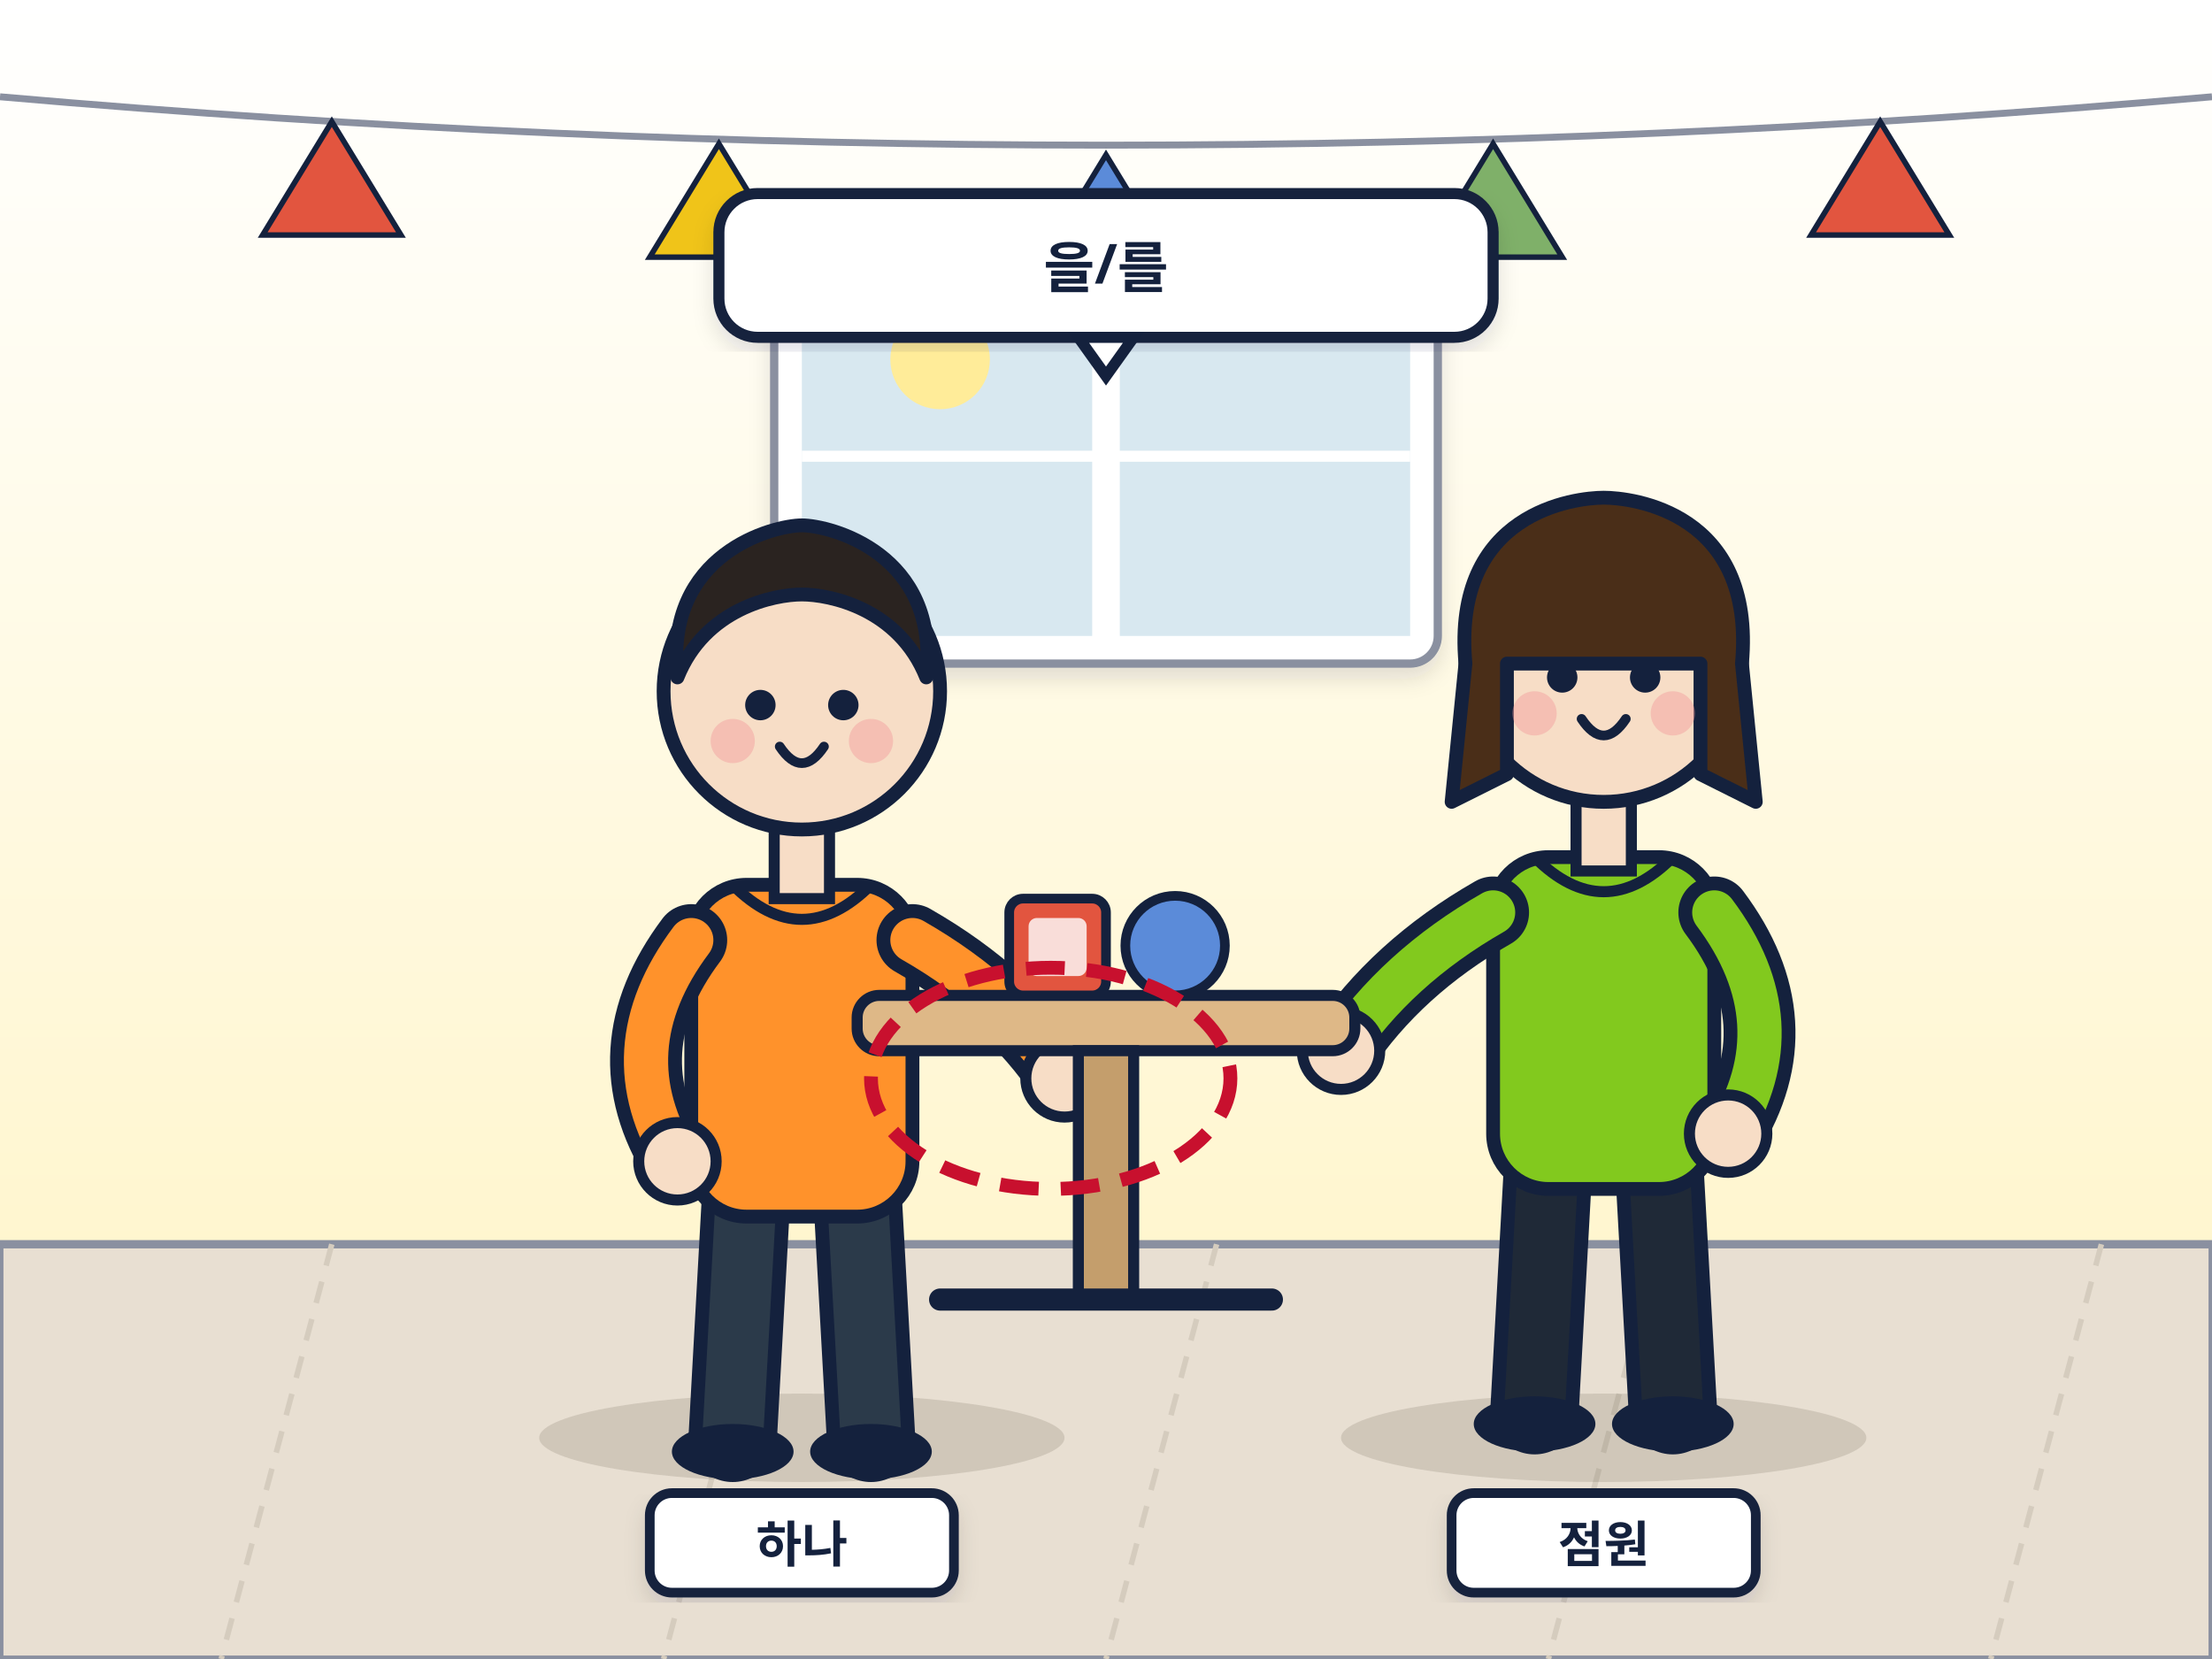
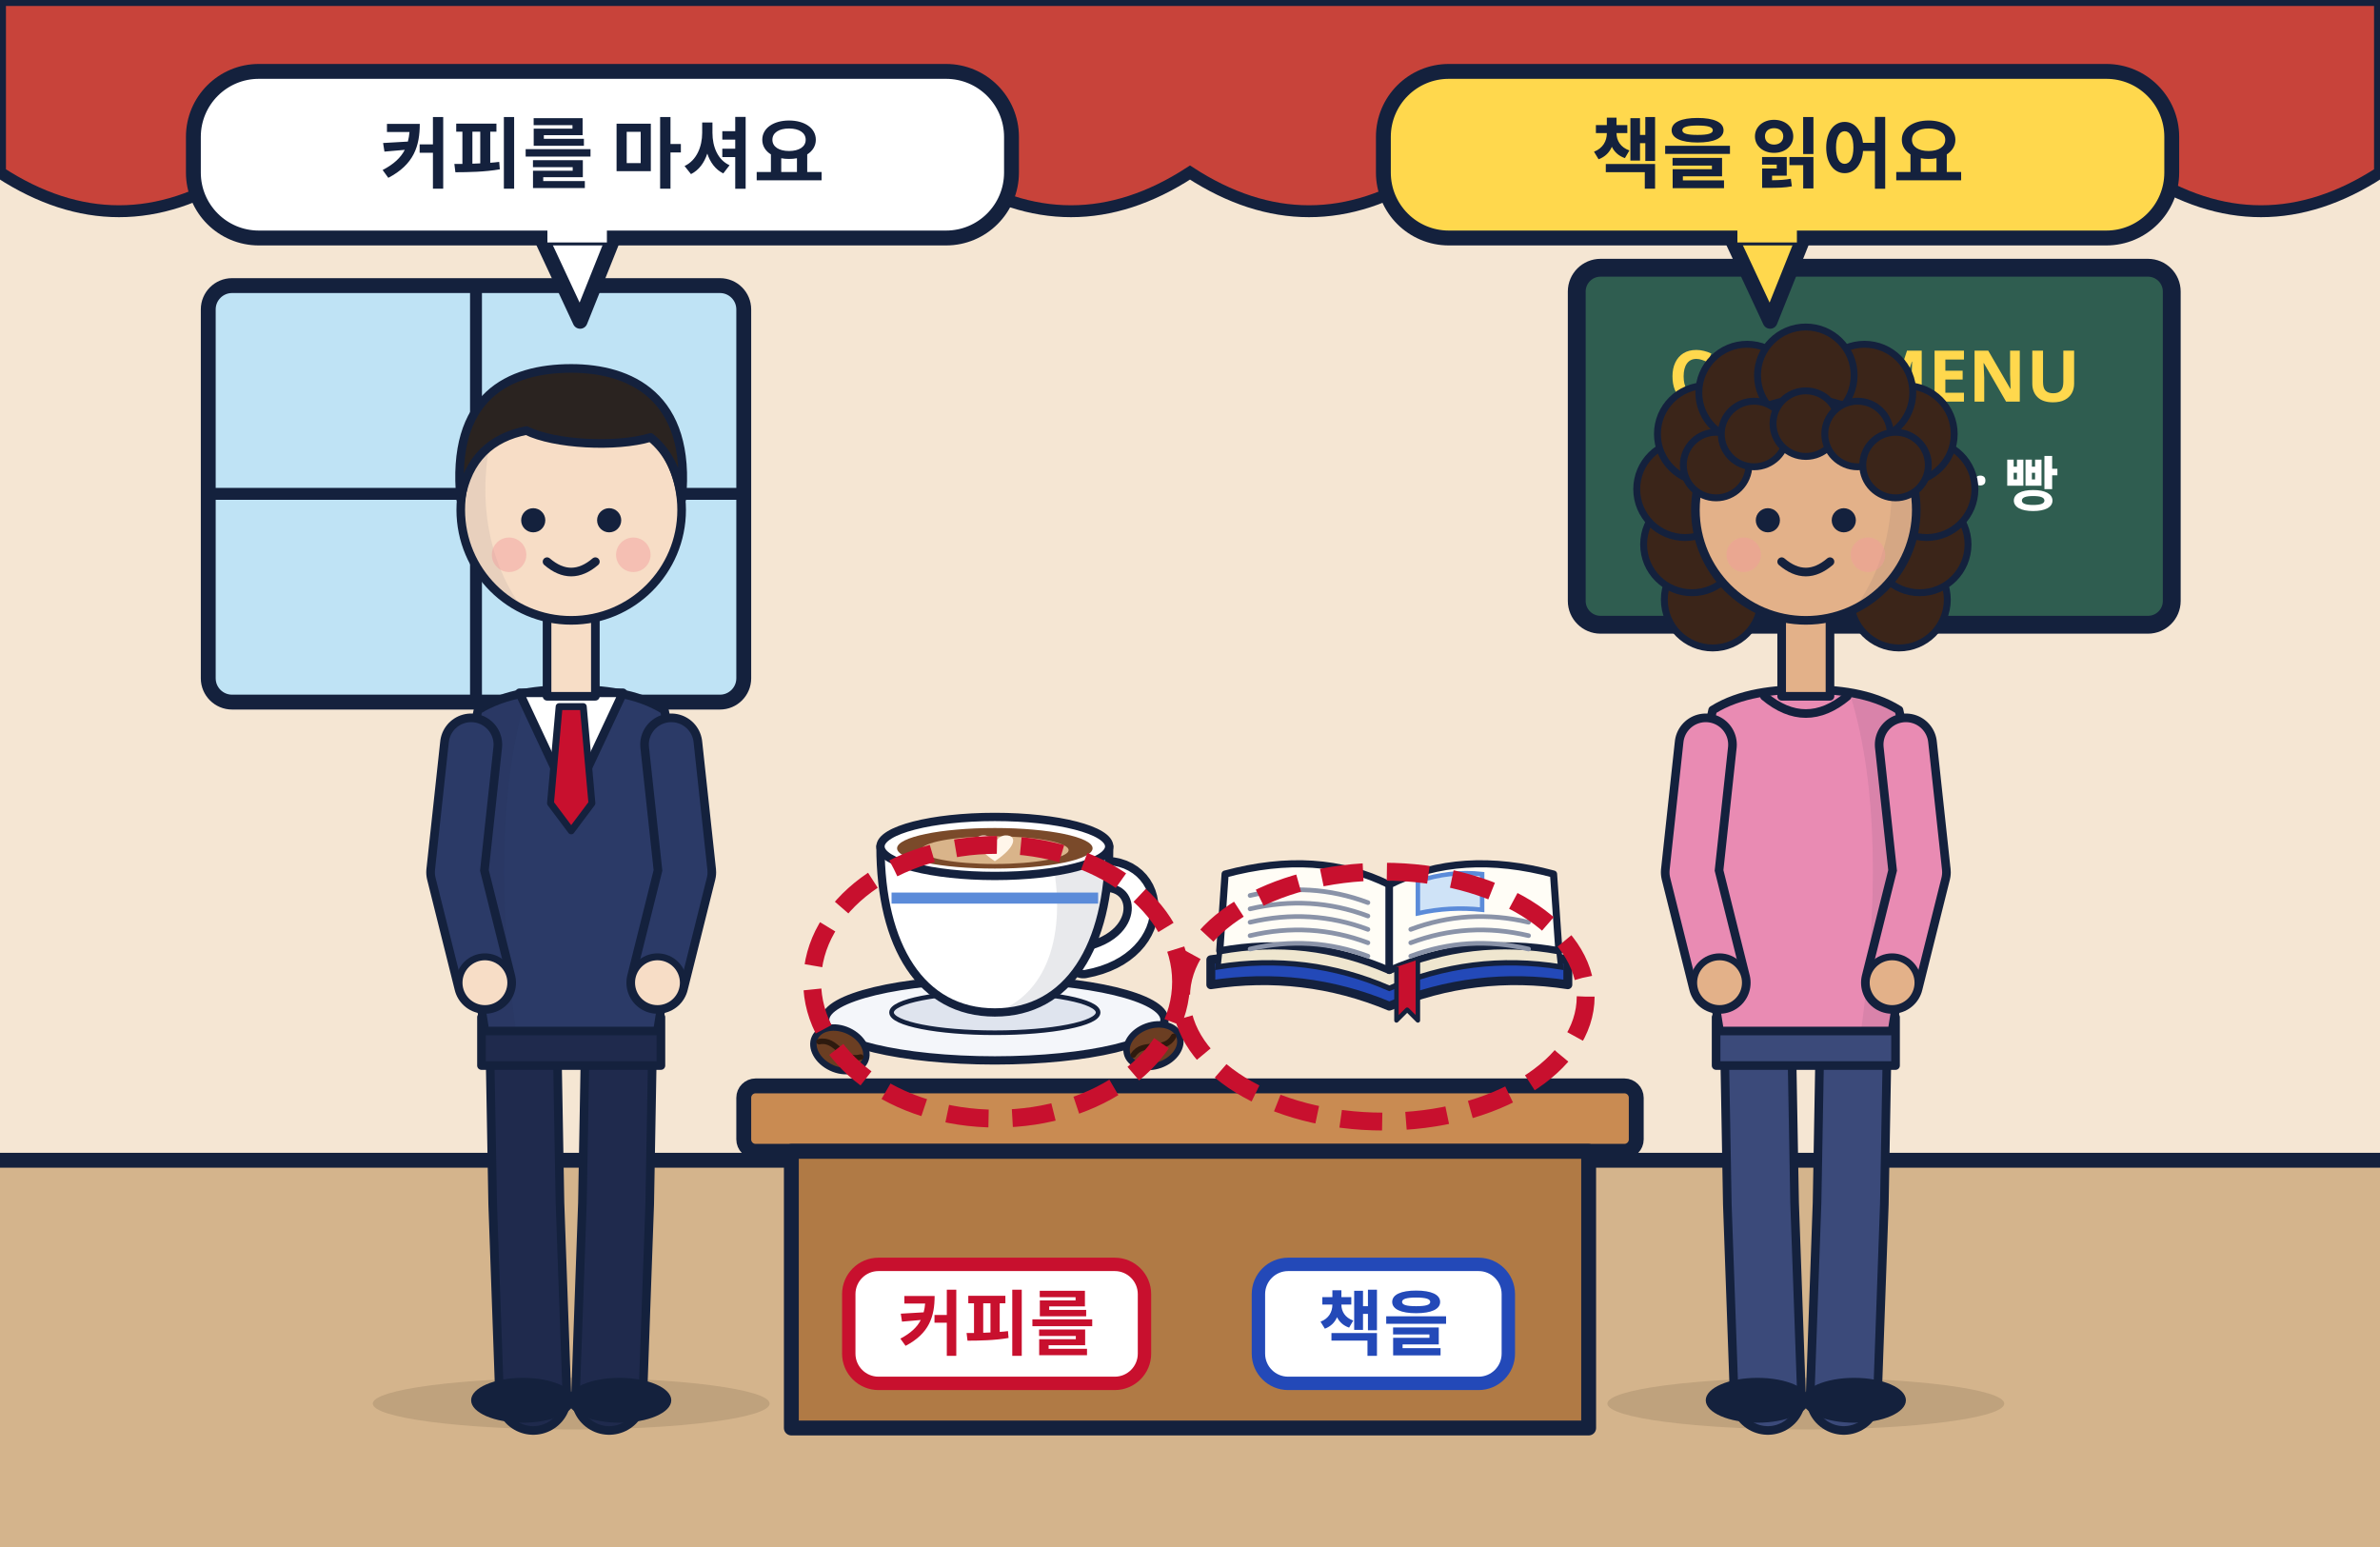
- <svg xmlns="http://www.w3.org/2000/svg" viewBox="0 0 800 600">
-   <defs>
-     <linearGradient id="bgGrad06" x1="0" y1="0" x2="0" y2="1">
-       <stop offset="0%" stop-color="#ffffff" />
-       <stop offset="100%" stop-color="#fff3bf" />
-     </linearGradient>
-     <filter id="shadow06" x="-10%" y="-10%" width="120%" height="120%">
-       <feDropShadow dx="0" dy="4" stdDeviation="4" flood-color="#14213d" flood-opacity="0.12" />
-     </filter>
-   </defs>
-   <g class="bg" data-bg="bakery">
-     <rect width="800" height="600" fill="url(#bgGrad06)" />
-     <path d="M0 450 L800 450 L800 600 L0 600 Z" fill="#e8dfd2" stroke="#8a90a0" stroke-width="2.5" />
-     <path d="M0 450 L800 450" stroke="#8a90a0" stroke-width="3" />
-     <path d="M120 450 L80 600 M280 450 L240 600 M440 450 L400 600 M600 450 L560 600 M760 450 L720 600" stroke="#d5ccbe" stroke-width="2" stroke-dasharray="8 6" />
-     <path d="M0 35 Q400 70 800 35" fill="none" stroke="#8a90a0" stroke-width="2.5" />
-     <polygon points="120,44 145,85 95,85" fill="#e2553f" stroke="#14213d" stroke-width="2" />
-     <polygon points="260,52 285,93 235,93" fill="#f0c419" stroke="#14213d" stroke-width="2" />
-     <polygon points="400,56 425,97 375,97" fill="#5b8bd9" stroke="#14213d" stroke-width="2" />
-     <polygon points="540,52 565,93 515,93" fill="#7fb069" stroke="#14213d" stroke-width="2" />
-     <polygon points="680,44 705,85 655,85" fill="#e2553f" stroke="#14213d" stroke-width="2" />
-     <rect x="280" y="90" width="240" height="150" rx="10" fill="#ffffff" stroke="#8a90a0" stroke-width="3" filter="url(#shadow06)" />
-     <rect x="290" y="100" width="105" height="130" fill="#d8e8f0" />
-     <rect x="405" y="100" width="105" height="130" fill="#d8e8f0" />
-     <path d="M290 165 H510 M400 100 V230" stroke="#ffffff" stroke-width="4" />
-     <circle cx="340" cy="130" r="18" fill="#ffec99" />
+ <svg xmlns="http://www.w3.org/2000/svg" viewBox="0 0 800 520">
+   <rect width="800" height="520" fill="#f5e6d3" />
+   <rect y="390" width="800" height="130" fill="#d4b48c" />
+   <path d="M0 390 H800" stroke="#14213d" stroke-width="5" />
+   <path d="M0 0 H800 V58 Q760 84 720 58 Q680 84 640 58 Q600 84 560 58 Q520 84 480 58 Q440 84 400 58 Q360 84 320 58 Q280 84 240 58 Q200 84 160 58 Q120 84 80 58 Q40 84 0 58 Z" fill="#c8433a" stroke="#14213d" stroke-width="4" />
+   <rect x="70" y="96" width="180" height="140" rx="8" fill="#bfe3f5" stroke="#14213d" stroke-width="5" />
+   <path d="M160 96 V236 M70 166 H250" stroke="#14213d" stroke-width="4" />
+   <rect x="530" y="90" width="200" height="120" rx="8" fill="#2f5d50" stroke="#14213d" stroke-width="6" />
+   <text x="630" y="135" font-size="24" font-weight="900" fill="#ffd84d" text-anchor="middle" font-family="'Noto Sans KR',sans-serif">CAFE MENU</text>
+   <text x="630" y="170" font-size="20" font-weight="800" fill="#fff" text-anchor="middle" font-family="'Noto Sans KR',sans-serif">커피 · 주스 · 빵</text>
+   <ellipse cx="192.0" cy="471.8" rx="66.7" ry="8.7" fill="#3a3020" opacity="0.14" />
+   <g class="fig" transform="translate(105 96) scale(0.58)">
+     <g transform="translate(300 0) scale(-1 1)">
+       <path d="M122 420 L124 532 L128 644" fill="none" stroke="#14213d" stroke-width="44" stroke-linecap="round" stroke-linejoin="round" />
+       <path d="M122 420 L124 532 L128 644" fill="none" stroke="#1f2a4d" stroke-width="34" stroke-linecap="round" stroke-linejoin="round" />
+       <ellipse cx="122" cy="646" rx="30" ry="13" fill="#14213d" />
+       <path d="M178 420 L176 532 L172 644" fill="none" stroke="#14213d" stroke-width="44" stroke-linecap="round" stroke-linejoin="round" />
+       <path d="M178 420 L176 532 L172 644" fill="none" stroke="#1f2a4d" stroke-width="34" stroke-linecap="round" stroke-linejoin="round" />
+       <ellipse cx="178" cy="646" rx="30" ry="13" fill="#14213d" />
+       <path d="M98 424 H202 V452 H98 Z" fill="#1f2a4d" stroke="#14213d" stroke-width="5" stroke-linejoin="round" />
+       <g transform="translate(150 236) scale(1) translate(-150 -236)" />
+       <g transform="translate(150 236) scale(1) translate(-150 -236)">
+         <path d="M96 246 C112 236 132 234 150 234 C168 234 188 236 204 246 C214 290 212 360 200 432 L100 432 C88 360 86 290 96 246 Z" fill="#2b3a67" stroke="#14213d" stroke-width="5" stroke-linejoin="round" stroke-linecap="round" />
+         <path d="M176 238 C190 240 200 243 204 246 C214 290 212 360 200 432 L182 432 C192 360 192 290 176 238 Z" fill="#14213d" opacity="0.08" />
+         <path d="M120 236 L150 300 L180 236 Z" fill="#fff" stroke="#14213d" stroke-width="5" stroke-linejoin="round" />
+         <path d="M143 244 H157 L162 300 L150 316 L138 300 Z" fill="#c8102e" stroke="#14213d" stroke-width="4" stroke-linejoin="round" />
+       </g>
+       <g transform="translate(150 236) scale(1) translate(-150 -236)">
+         <rect x="136" y="186" width="28" height="52" fill="#f7ddc6" stroke="#14213d" stroke-width="5" stroke-linejoin="round" stroke-linecap="round" />
+         <circle cx="150" cy="130" r="64" fill="#f7ddc6" stroke="#14213d" stroke-width="5" stroke-linejoin="round" stroke-linecap="round" />
+         <path d="M196 86 C222 120 214 172 176 190 C200 160 204 120 196 86 Z" fill="#14213d" opacity="0.07" />
+         <path d="M86 124 C80 64 116 48 150 48 C186 48 220 64 214 124 C210 100 196 88 176 84 C160 92 124 94 104 88 C94 96 88 108 86 124 Z" fill="#2a2320" stroke="#14213d" stroke-width="5" stroke-linejoin="round" />
+         <circle cx="128" cy="136" r="7" fill="#14213d" />
+         <circle cx="172" cy="136" r="7" fill="#14213d" />
+         <circle cx="114" cy="156" r="10" fill="#f19c9c" opacity="0.45" />
+         <circle cx="186" cy="156" r="10" fill="#f19c9c" opacity="0.45" />
+         <path d="M136 160 Q150 172 164 160" fill="none" stroke="#14213d" stroke-width="5" stroke-linecap="round" />
+       </g>
+       <path d="M92 266 L84 340 L100 404" fill="none" stroke="#14213d" stroke-width="36" stroke-linecap="round" stroke-linejoin="round" />
+       <path d="M92 266 L84 340 L100 404" fill="none" stroke="#2b3a67" stroke-width="26" stroke-linecap="round" stroke-linejoin="round" />
+       <circle cx="100" cy="404" r="15" fill="#f7ddc6" stroke="#14213d" stroke-width="4" />
+       <path d="M208 266 L216 340 L200 404" fill="none" stroke="#14213d" stroke-width="36" stroke-linecap="round" stroke-linejoin="round" />
+       <path d="M208 266 L216 340 L200 404" fill="none" stroke="#2b3a67" stroke-width="26" stroke-linecap="round" stroke-linejoin="round" />
+       <circle cx="200" cy="404" r="15" fill="#f7ddc6" stroke="#14213d" stroke-width="4" />
+     </g>
  </g>
-   <ellipse cx="290" cy="520" rx="95" ry="16" fill="#3a3020" opacity="0.14" />
-   <ellipse cx="580" cy="520" rx="95" ry="16" fill="#3a3020" opacity="0.14" />
-   <g class="fig" transform="translate(200, 150)">
-     <path d="M70 280 L65 370" stroke="#14213d" stroke-width="32" stroke-linecap="round" />
-     <path d="M70 280 L65 370" stroke="#2b3a4a" stroke-width="22" stroke-linecap="round" />
-     <ellipse cx="65" cy="375" rx="22" ry="10" fill="#14213d" />
-     <path d="M110 280 L115 370" stroke="#14213d" stroke-width="32" stroke-linecap="round" />
-     <path d="M110 280 L115 370" stroke="#2b3a4a" stroke-width="22" stroke-linecap="round" />
-     <ellipse cx="115" cy="375" rx="22" ry="10" fill="#14213d" />
-     <rect x="50" y="170" width="80" height="120" rx="20" fill="#ff922b" stroke="#14213d" stroke-width="5" stroke-linejoin="round" />
-     <path d="M65 170 Q90 195 115 170" fill="none" stroke="#14213d" stroke-width="4" />
-     <path d="M50 190 Q20 230 45 270" fill="none" stroke="#14213d" stroke-width="26" stroke-linecap="round" />
-     <path d="M50 190 Q20 230 45 270" fill="none" stroke="#ff922b" stroke-width="16" stroke-linecap="round" />
-     <circle cx="45" cy="270" r="14" fill="#f7ddc6" stroke="#14213d" stroke-width="4" />
-     <path d="M130 190 Q165 210 185 240" fill="none" stroke="#14213d" stroke-width="26" stroke-linecap="round" />
-     <path d="M130 190 Q165 210 185 240" fill="none" stroke="#ff922b" stroke-width="16" stroke-linecap="round" />
-     <circle cx="185" cy="240" r="14" fill="#f7ddc6" stroke="#14213d" stroke-width="4" />
-     <rect x="80" y="145" width="20" height="30" fill="#f7ddc6" stroke="#14213d" stroke-width="4" />
-     <circle cx="90" cy="100" r="50" fill="#f7ddc6" stroke="#14213d" stroke-width="5" />
-     <path d="M45 95 C40 50 80 40 90 40 C100 40 140 50 135 95 C125 70 100 65 90 65 C80 65 55 70 45 95 Z" fill="#2a2320" stroke="#14213d" stroke-width="5" stroke-linejoin="round" />
-     <circle cx="75" cy="105" r="5.5" fill="#14213d" />
-     <circle cx="105" cy="105" r="5.5" fill="#14213d" />
-     <circle cx="65" cy="118" r="8" fill="#f19c9c" opacity="0.45" />
-     <circle cx="115" cy="118" r="8" fill="#f19c9c" opacity="0.45" />
-     <path d="M82 120 Q90 132 98 120" fill="none" stroke="#14213d" stroke-width="3.5" stroke-linecap="round" />
+   <ellipse cx="607.0" cy="471.8" rx="66.7" ry="8.7" fill="#3a3020" opacity="0.14" />
+   <g class="fig" transform="translate(520 96) scale(0.58)">
+     <path d="M122 420 L124 532 L128 644" fill="none" stroke="#14213d" stroke-width="44" stroke-linecap="round" stroke-linejoin="round" />
+     <path d="M122 420 L124 532 L128 644" fill="none" stroke="#3b4a7a" stroke-width="34" stroke-linecap="round" stroke-linejoin="round" />
+     <ellipse cx="122" cy="646" rx="30" ry="13" fill="#14213d" />
+     <path d="M178 420 L176 532 L172 644" fill="none" stroke="#14213d" stroke-width="44" stroke-linecap="round" stroke-linejoin="round" />
+     <path d="M178 420 L176 532 L172 644" fill="none" stroke="#3b4a7a" stroke-width="34" stroke-linecap="round" stroke-linejoin="round" />
+     <ellipse cx="178" cy="646" rx="30" ry="13" fill="#14213d" />
+     <path d="M98 424 H202 V452 H98 Z" fill="#3b4a7a" stroke="#14213d" stroke-width="5" stroke-linejoin="round" />
+     <g transform="translate(150 236) scale(1) translate(-150 -236)">
+       <circle cx="96" cy="182" r="28" fill="#3b2519" stroke="#14213d" stroke-width="4" stroke-linejoin="round" stroke-linecap="round" />
+       <circle cx="204" cy="182" r="28" fill="#3b2519" stroke="#14213d" stroke-width="4" stroke-linejoin="round" stroke-linecap="round" />
+       <circle cx="84" cy="150" r="28" fill="#3b2519" stroke="#14213d" stroke-width="4" stroke-linejoin="round" stroke-linecap="round" />
+       <circle cx="216" cy="150" r="28" fill="#3b2519" stroke="#14213d" stroke-width="4" stroke-linejoin="round" stroke-linecap="round" />
+       <circle cx="80" cy="118" r="28" fill="#3b2519" stroke="#14213d" stroke-width="4" stroke-linejoin="round" stroke-linecap="round" />
+       <circle cx="220" cy="118" r="28" fill="#3b2519" stroke="#14213d" stroke-width="4" stroke-linejoin="round" stroke-linecap="round" />
+       <circle cx="92" cy="86" r="28" fill="#3b2519" stroke="#14213d" stroke-width="4" stroke-linejoin="round" stroke-linecap="round" />
+       <circle cx="208" cy="86" r="28" fill="#3b2519" stroke="#14213d" stroke-width="4" stroke-linejoin="round" stroke-linecap="round" />
+       <circle cx="116" cy="62" r="28" fill="#3b2519" stroke="#14213d" stroke-width="4" stroke-linejoin="round" stroke-linecap="round" />
+       <circle cx="184" cy="62" r="28" fill="#3b2519" stroke="#14213d" stroke-width="4" stroke-linejoin="round" stroke-linecap="round" />
+       <circle cx="150" cy="52" r="28" fill="#3b2519" stroke="#14213d" stroke-width="4" stroke-linejoin="round" stroke-linecap="round" />
+     </g>
+     <g transform="translate(150 236) scale(1) translate(-150 -236)">
+       <path d="M96 246 C112 236 132 234 150 234 C168 234 188 236 204 246 C214 290 212 360 200 432 L100 432 C88 360 86 290 96 246 Z" fill="#e98bb3" stroke="#14213d" stroke-width="5" stroke-linejoin="round" stroke-linecap="round" />
+       <path d="M176 238 C190 240 200 243 204 246 C214 290 212 360 200 432 L182 432 C192 360 192 290 176 238 Z" fill="#14213d" opacity="0.08" />
+       <path d="M126 238 Q150 258 174 238" fill="none" stroke="#14213d" stroke-width="5" stroke-linejoin="round" stroke-linecap="round" />
+     </g>
+     <g transform="translate(150 236) scale(1) translate(-150 -236)">
+       <rect x="136" y="186" width="28" height="52" fill="#e3b189" stroke="#14213d" stroke-width="5" stroke-linejoin="round" stroke-linecap="round" />
+       <circle cx="150" cy="130" r="64" fill="#e3b189" stroke="#14213d" stroke-width="5" stroke-linejoin="round" stroke-linecap="round" />
+       <path d="M196 86 C222 120 214 172 176 190 C200 160 204 120 196 86 Z" fill="#14213d" opacity="0.07" />
+       <circle cx="98" cy="104" r="19" fill="#3b2519" stroke="#14213d" stroke-width="4" stroke-linejoin="round" stroke-linecap="round" />
+       <circle cx="120" cy="86" r="19" fill="#3b2519" stroke="#14213d" stroke-width="4" stroke-linejoin="round" stroke-linecap="round" />
+       <circle cx="150" cy="80" r="19" fill="#3b2519" stroke="#14213d" stroke-width="4" stroke-linejoin="round" stroke-linecap="round" />
+       <circle cx="180" cy="86" r="19" fill="#3b2519" stroke="#14213d" stroke-width="4" stroke-linejoin="round" stroke-linecap="round" />
+       <circle cx="202" cy="104" r="19" fill="#3b2519" stroke="#14213d" stroke-width="4" stroke-linejoin="round" stroke-linecap="round" />
+       <circle cx="128" cy="136" r="7" fill="#14213d" />
+       <circle cx="172" cy="136" r="7" fill="#14213d" />
+       <circle cx="114" cy="156" r="10" fill="#f19c9c" opacity="0.45" />
+       <circle cx="186" cy="156" r="10" fill="#f19c9c" opacity="0.45" />
+       <path d="M136 160 Q150 172 164 160" fill="none" stroke="#14213d" stroke-width="5" stroke-linecap="round" />
+     </g>
+     <path d="M92 266 L84 340 L100 404" fill="none" stroke="#14213d" stroke-width="36" stroke-linecap="round" stroke-linejoin="round" />
+     <path d="M92 266 L84 340 L100 404" fill="none" stroke="#e98bb3" stroke-width="26" stroke-linecap="round" stroke-linejoin="round" />
+     <circle cx="100" cy="404" r="15" fill="#e3b189" stroke="#14213d" stroke-width="4" />
+     <path d="M208 266 L216 340 L200 404" fill="none" stroke="#14213d" stroke-width="36" stroke-linecap="round" stroke-linejoin="round" />
+     <path d="M208 266 L216 340 L200 404" fill="none" stroke="#e98bb3" stroke-width="26" stroke-linecap="round" stroke-linejoin="round" />
+     <circle cx="200" cy="404" r="15" fill="#e3b189" stroke="#14213d" stroke-width="4" />
  </g>
-   <g class="fig" transform="translate(490, 140)">
-     <path d="M70 280 L65 370" stroke="#14213d" stroke-width="32" stroke-linecap="round" />
-     <path d="M70 280 L65 370" stroke="#1f2937" stroke-width="22" stroke-linecap="round" />
-     <ellipse cx="65" cy="375" rx="22" ry="10" fill="#14213d" />
-     <path d="M110 280 L115 370" stroke="#14213d" stroke-width="32" stroke-linecap="round" />
-     <path d="M110 280 L115 370" stroke="#1f2937" stroke-width="22" stroke-linecap="round" />
-     <ellipse cx="115" cy="375" rx="22" ry="10" fill="#14213d" />
-     <rect x="50" y="170" width="80" height="120" rx="20" fill="#82c91e" stroke="#14213d" stroke-width="5" stroke-linejoin="round" />
-     <path d="M65 170 Q90 195 115 170" fill="none" stroke="#14213d" stroke-width="4" />
-     <path d="M50 190 Q15 210 -5 240" fill="none" stroke="#14213d" stroke-width="26" stroke-linecap="round" />
-     <path d="M50 190 Q15 210 -5 240" fill="none" stroke="#82c91e" stroke-width="16" stroke-linecap="round" />
-     <circle cx="-5" cy="240" r="14" fill="#f7ddc6" stroke="#14213d" stroke-width="4" />
-     <path d="M130 190 Q160 230 135 270" fill="none" stroke="#14213d" stroke-width="26" stroke-linecap="round" />
-     <path d="M130 190 Q160 230 135 270" fill="none" stroke="#82c91e" stroke-width="16" stroke-linecap="round" />
-     <circle cx="135" cy="270" r="14" fill="#f7ddc6" stroke="#14213d" stroke-width="4" />
-     <rect x="80" y="145" width="20" height="30" fill="#f7ddc6" stroke="#14213d" stroke-width="4" />
-     <circle cx="90" cy="100" r="50" fill="#f7ddc6" stroke="#14213d" stroke-width="5" />
-     <path d="M40 100 C35 45 80 40 90 40 C100 40 145 45 140 100 L145 150 L125 140 L125 100 L55 100 L55 140 L35 150 Z" fill="#4a2e18" stroke="#14213d" stroke-width="5" stroke-linejoin="round" />
-     <circle cx="75" cy="105" r="5.5" fill="#14213d" />
-     <circle cx="105" cy="105" r="5.5" fill="#14213d" />
-     <circle cx="65" cy="118" r="8" fill="#f19c9c" opacity="0.45" />
-     <circle cx="115" cy="118" r="8" fill="#f19c9c" opacity="0.45" />
-     <path d="M82 120 Q90 132 98 120" fill="none" stroke="#14213d" stroke-width="3.5" stroke-linecap="round" />
+   <g>
+     <rect x="250" y="365" width="300" height="22" rx="4" fill="#c98b52" stroke="#14213d" stroke-width="5" stroke-linejoin="round" />
+     <rect x="266" y="387" width="268" height="93" fill="#b07a45" stroke="#14213d" stroke-width="5" stroke-linejoin="round" />
  </g>
-   <g class="props" transform="translate(350, 360)">
-     <rect x="-40" y="0" width="180" height="20" rx="8" fill="#deb887" stroke="#14213d" stroke-width="4" />
-     <rect x="40" y="20" width="20" height="90" fill="#c49e6c" stroke="#14213d" stroke-width="4" />
-     <path d="M-10 110 H110" stroke="#14213d" stroke-width="8" stroke-linecap="round" />
-     <rect x="15" y="-35" width="35" height="35" rx="5" fill="#e2553f" stroke="#14213d" stroke-width="3.5" />
-     <rect x="22" y="-28" width="21" height="21" rx="3" fill="#ffffff" opacity="0.8" />
-     <circle cx="75" cy="-18" r="18" fill="#5b8bd9" stroke="#14213d" stroke-width="3.5" />
+   <g transform="translate(260 225) scale(0.62)">
+     <ellipse cx="120" cy="190" rx="92" ry="22" fill="#f4f6fa" stroke="#14213d" stroke-width="4.5" stroke-linejoin="round" stroke-linecap="round" />
+     <ellipse cx="120" cy="186" rx="56" ry="11" fill="#dfe4ee" stroke="#14213d" stroke-width="2.5" stroke-linejoin="round" stroke-linecap="round" />
+     <path d="M172 112 C206 104 212 150 168 158" fill="none" stroke="#14213d" stroke-width="19" stroke-linecap="round" />
+     <path d="M172 112 C206 104 212 150 168 158" fill="none" stroke="#fff" stroke-width="10" stroke-linecap="round" />
+     <path d="M58 96 H182 C182 150 160 186 120 186 C80 186 58 150 58 96 Z" fill="#fff" stroke="#14213d" stroke-width="4.5" stroke-linejoin="round" stroke-linecap="round" />
+     <path d="M150 98 H182 C182 150 160 186 120 186 C150 176 160 140 150 98 Z" fill="#14213d" opacity="0.1" />
+     <path d="M64 124 H176" stroke="#5b8bd9" stroke-width="6" />
+     <ellipse cx="120" cy="96" rx="62" ry="16" fill="#fff" stroke="#14213d" stroke-width="4.5" stroke-linejoin="round" stroke-linecap="round" />
+     <ellipse cx="120" cy="97" rx="53" ry="11" fill="#7a4a2a" />
+     <ellipse cx="120" cy="98" rx="40" ry="7.5" fill="#d9b48a" />
+     <path d="M120 104 C108 96 108 90 114 90 C118 90 120 94 120 94 C120 94 122 90 126 90 C132 90 132 96 120 104 Z" fill="#fff6ea" />
+     <g transform="translate(206 204) rotate(-20)">
+       <ellipse rx="15" ry="11" fill="#6b3e22" stroke="#14213d" stroke-width="3.5" stroke-linejoin="round" stroke-linecap="round" />
+       <path d="M-12 1 C-4 -5 4 6 12 -1" fill="none" stroke="#2e1a0e" stroke-width="3" stroke-linecap="round" />
+     </g>
+     <g transform="translate(36 206) rotate(25)">
+       <ellipse rx="15" ry="11" fill="#6b3e22" stroke="#14213d" stroke-width="3.5" stroke-linejoin="round" stroke-linecap="round" />
+       <path d="M-12 1 C-4 -5 4 6 12 -1" fill="none" stroke="#2e1a0e" stroke-width="3" stroke-linecap="round" />
+     </g>
  </g>
-   <ellipse class="red" cx="380" cy="390" rx="65" ry="40" fill="none" stroke="#c8102e" stroke-width="5" stroke-dasharray="14 8" />
-   <g class="sg" transform="translate(400, 70)">
-     <rect x="-140" y="0" width="280" height="52" rx="14" fill="#ffffff" stroke="#14213d" stroke-width="4" filter="url(#shadow06)" />
-     <polygon points="-10,52 10,52 0,66" fill="#ffffff" stroke="#14213d" stroke-width="4" />
-     <path d="-8 52 H8" stroke="#ffffff" stroke-width="6" />
-     <text class="tx" x="0" y="34" font-size="20" font-weight="900" fill="#14213d" text-anchor="middle" font-family="'Noto Sans KR','Malgun Gothic','Apple SD Gothic Neo',sans-serif">을/를</text>
+   <g transform="translate(395 235) scale(0.6)">
+     <g transform="translate(120 150) scale(1)">
+       <path d="M0 22 Q-48 2 -100 10 L-100 -4 Q-48 -12 0 8 Q48 -12 100 -4 L100 10 Q48 2 0 22 Z" fill="#2349b8" stroke="#14213d" stroke-width="5" stroke-linejoin="round" stroke-linecap="round" />
+       <path d="M0 12 Q-46 -8 -96 0 L-95 -9 Q-46 -18 0 2 Q46 -18 95 -9 L96 0 Q46 -8 0 12 Z" fill="#efe6cf" stroke="#14213d" stroke-width="3" />
+       <path d="M0 2 Q-46 -18 -95 -9 L-92 -52 Q-40 -66 0 -46 Z" fill="#fffdf6" stroke="#14213d" stroke-width="4" stroke-linejoin="round" />
+       <path d="M0 2 Q46 -18 95 -9 L92 -52 Q40 -66 0 -46 Z" fill="#fffdf6" stroke="#14213d" stroke-width="4" stroke-linejoin="round" />
+       <path d="M16 -48 Q34 -54 52 -52 L52 -32 Q34 -34 16 -30 Z" fill="#cfe3f7" stroke="#5b8bd9" stroke-width="2.5" />
+       <path d="M-12 -36 Q-44 -48 -78 -40" fill="none" stroke="#8a93a8" stroke-width="2.6" stroke-linecap="round" />
+       <path d="M-12 -28.5 Q-44 -40.5 -78 -32.5" fill="none" stroke="#8a93a8" stroke-width="2.6" stroke-linecap="round" />
+       <path d="M-12 -21 Q-44 -33 -78 -25" fill="none" stroke="#8a93a8" stroke-width="2.6" stroke-linecap="round" />
+       <path d="M12 -21 Q44 -33 78 -25" fill="none" stroke="#8a93a8" stroke-width="2.6" stroke-linecap="round" />
+       <path d="M-12 -13.5 Q-44 -25.5 -78 -17.5" fill="none" stroke="#8a93a8" stroke-width="2.6" stroke-linecap="round" />
+       <path d="M12 -13.5 Q44 -25.5 78 -17.5" fill="none" stroke="#8a93a8" stroke-width="2.6" stroke-linecap="round" />
+       <path d="M-12 -6 Q-44 -18 -78 -10" fill="none" stroke="#8a93a8" stroke-width="2.6" stroke-linecap="round" />
+       <path d="M12 -6 Q44 -18 78 -10" fill="none" stroke="#8a93a8" stroke-width="2.6" stroke-linecap="round" />
+       <path d="M0 -46 V2" stroke="#14213d" stroke-width="4" />
+       <path d="M4 0 V30 l6 -6 l6 6 V-4" fill="#c8102e" stroke="#14213d" stroke-width="2.5" stroke-linejoin="round" />
+     </g>
+   </g>
+   <ellipse class="red" cx="335" cy="330" rx="62" ry="46" fill="none" stroke="#c8102e" stroke-width="6" stroke-dasharray="14 8" />
+   <ellipse class="red" cx="465" cy="335" rx="68" ry="42" fill="none" stroke="#c8102e" stroke-width="6" stroke-dasharray="14 8" />
+   <g class="sg">
+     <path d="M181 78 L195 108 L207 78" fill="#fff" stroke="#14213d" stroke-width="5" stroke-linejoin="round" stroke-linecap="round" />
+     <rect x="65" y="24" width="275" height="56" rx="22" fill="#fff" stroke="#14213d" stroke-width="5" stroke-linejoin="round" stroke-linecap="round" />
+     <path d="M184 78 H204" stroke="#fff" stroke-width="7" />
+     <text class="tx" x="202.5" y="61.1" font-size="26" font-weight="900" fill="#14213d" text-anchor="middle" font-family="'Noto Sans KR','Malgun Gothic','Apple SD Gothic Neo',sans-serif">커피를 마셔요</text>
  </g>
  <g class="sg">
-     <rect x="235" y="540" width="110" height="36" rx="8" fill="#ffffff" stroke="#14213d" stroke-width="3.5" filter="url(#shadow06)" />
-     <text class="tx" x="290" y="565" font-size="18" font-weight="900" fill="#14213d" text-anchor="middle" font-family="'Noto Sans KR','Malgun Gothic','Apple SD Gothic Neo',sans-serif">하나</text>
+     <path d="M581 78 L595 108 L607 78" fill="#ffd84d" stroke="#14213d" stroke-width="5" stroke-linejoin="round" stroke-linecap="round" />
+     <rect x="465" y="24" width="265" height="56" rx="22" fill="#ffd84d" stroke="#14213d" stroke-width="5" stroke-linejoin="round" stroke-linecap="round" />
+     <path d="M584 78 H604" stroke="#ffd84d" stroke-width="7" />
+     <text class="tx" x="597.5" y="61.1" font-size="26" font-weight="900" fill="#14213d" text-anchor="middle" font-family="'Noto Sans KR','Malgun Gothic','Apple SD Gothic Neo',sans-serif">책을 읽어요</text>
  </g>
  <g class="sg">
-     <rect x="525" y="540" width="110" height="36" rx="8" fill="#ffffff" stroke="#14213d" stroke-width="3.5" filter="url(#shadow06)" />
-     <text class="tx" x="580" y="565" font-size="18" font-weight="900" fill="#14213d" text-anchor="middle" font-family="'Noto Sans KR','Malgun Gothic','Apple SD Gothic Neo',sans-serif">점원</text>
+     <rect x="285.3" y="425.0" width="99.4" height="40" rx="10" fill="#fff" stroke="#c8102e" stroke-width="4.5" stroke-linejoin="round" stroke-linecap="round" />
+     <text class="tx" x="335" y="453.6" font-size="24" font-weight="900" fill="#c8102e" text-anchor="middle" font-family="'Noto Sans KR','Malgun Gothic','Apple SD Gothic Neo',sans-serif">커피를</text>
+   </g>
+   <g class="sg">
+     <rect x="423.0" y="425.0" width="84.0" height="40" rx="10" fill="#fff" stroke="#2349b8" stroke-width="4.5" stroke-linejoin="round" stroke-linecap="round" />
+     <text class="tx" x="465" y="453.6" font-size="24" font-weight="900" fill="#2349b8" text-anchor="middle" font-family="'Noto Sans KR','Malgun Gothic','Apple SD Gothic Neo',sans-serif">책을</text>
  </g>
</svg>
